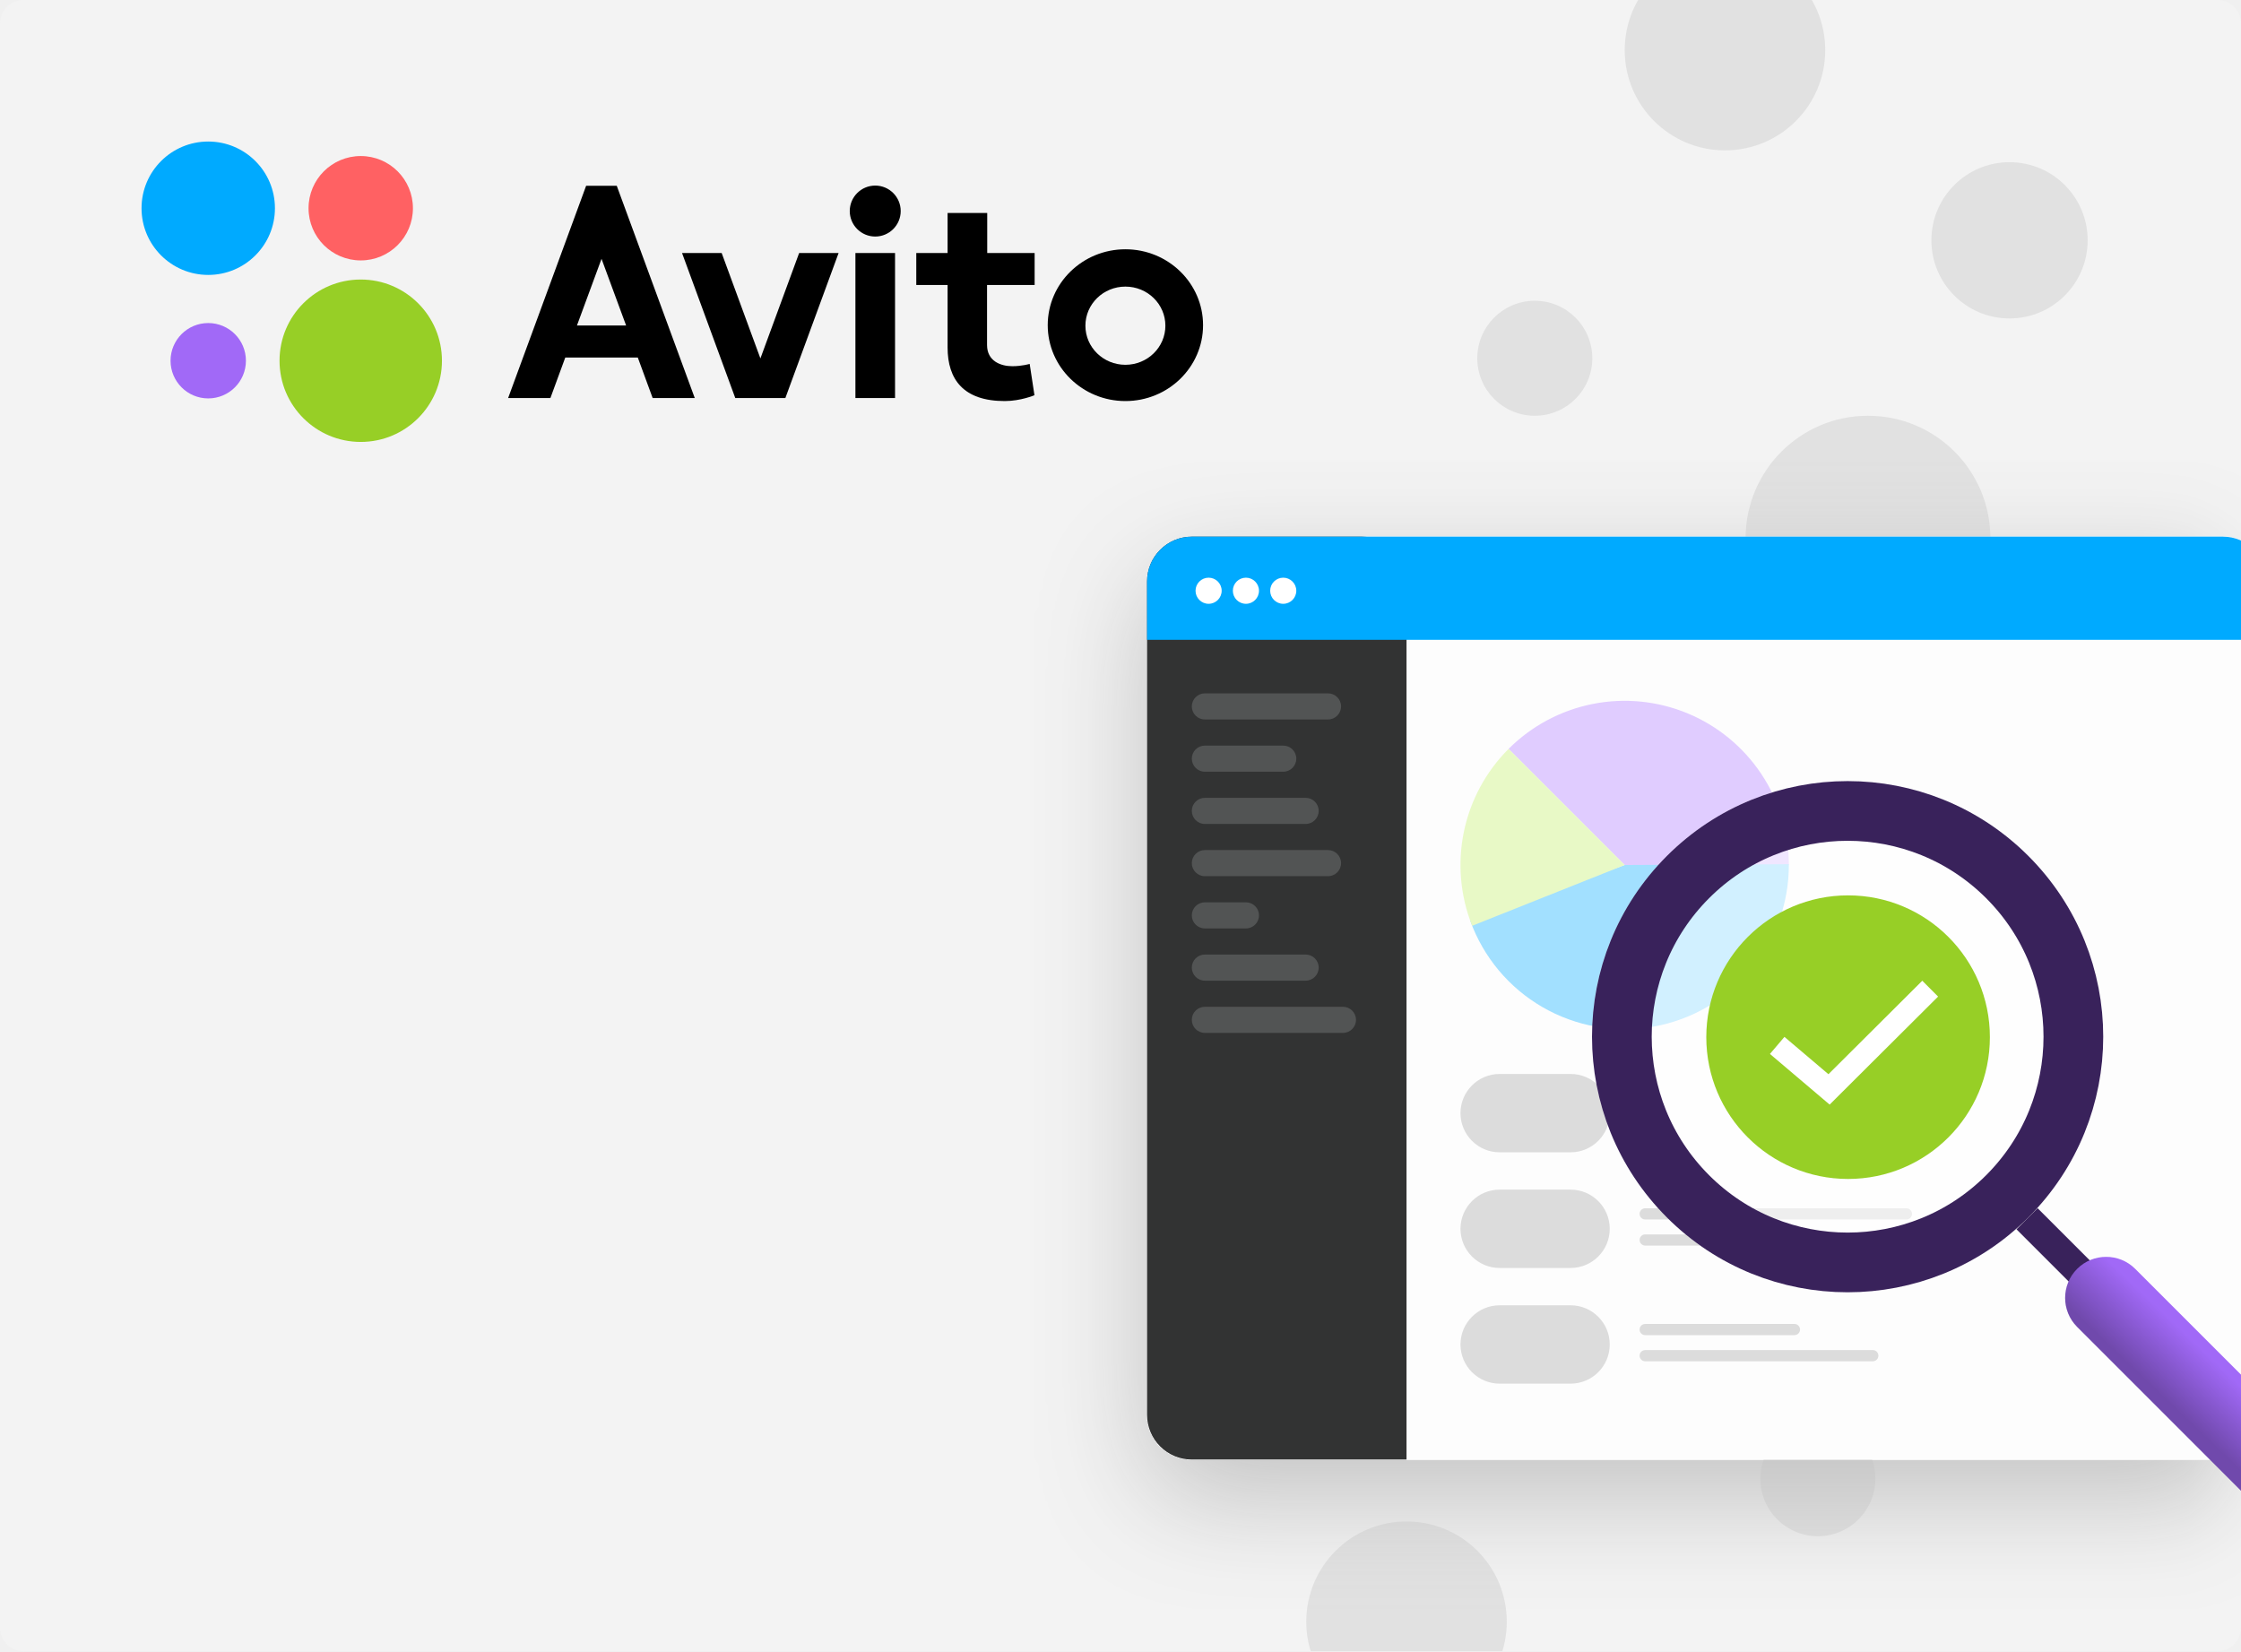
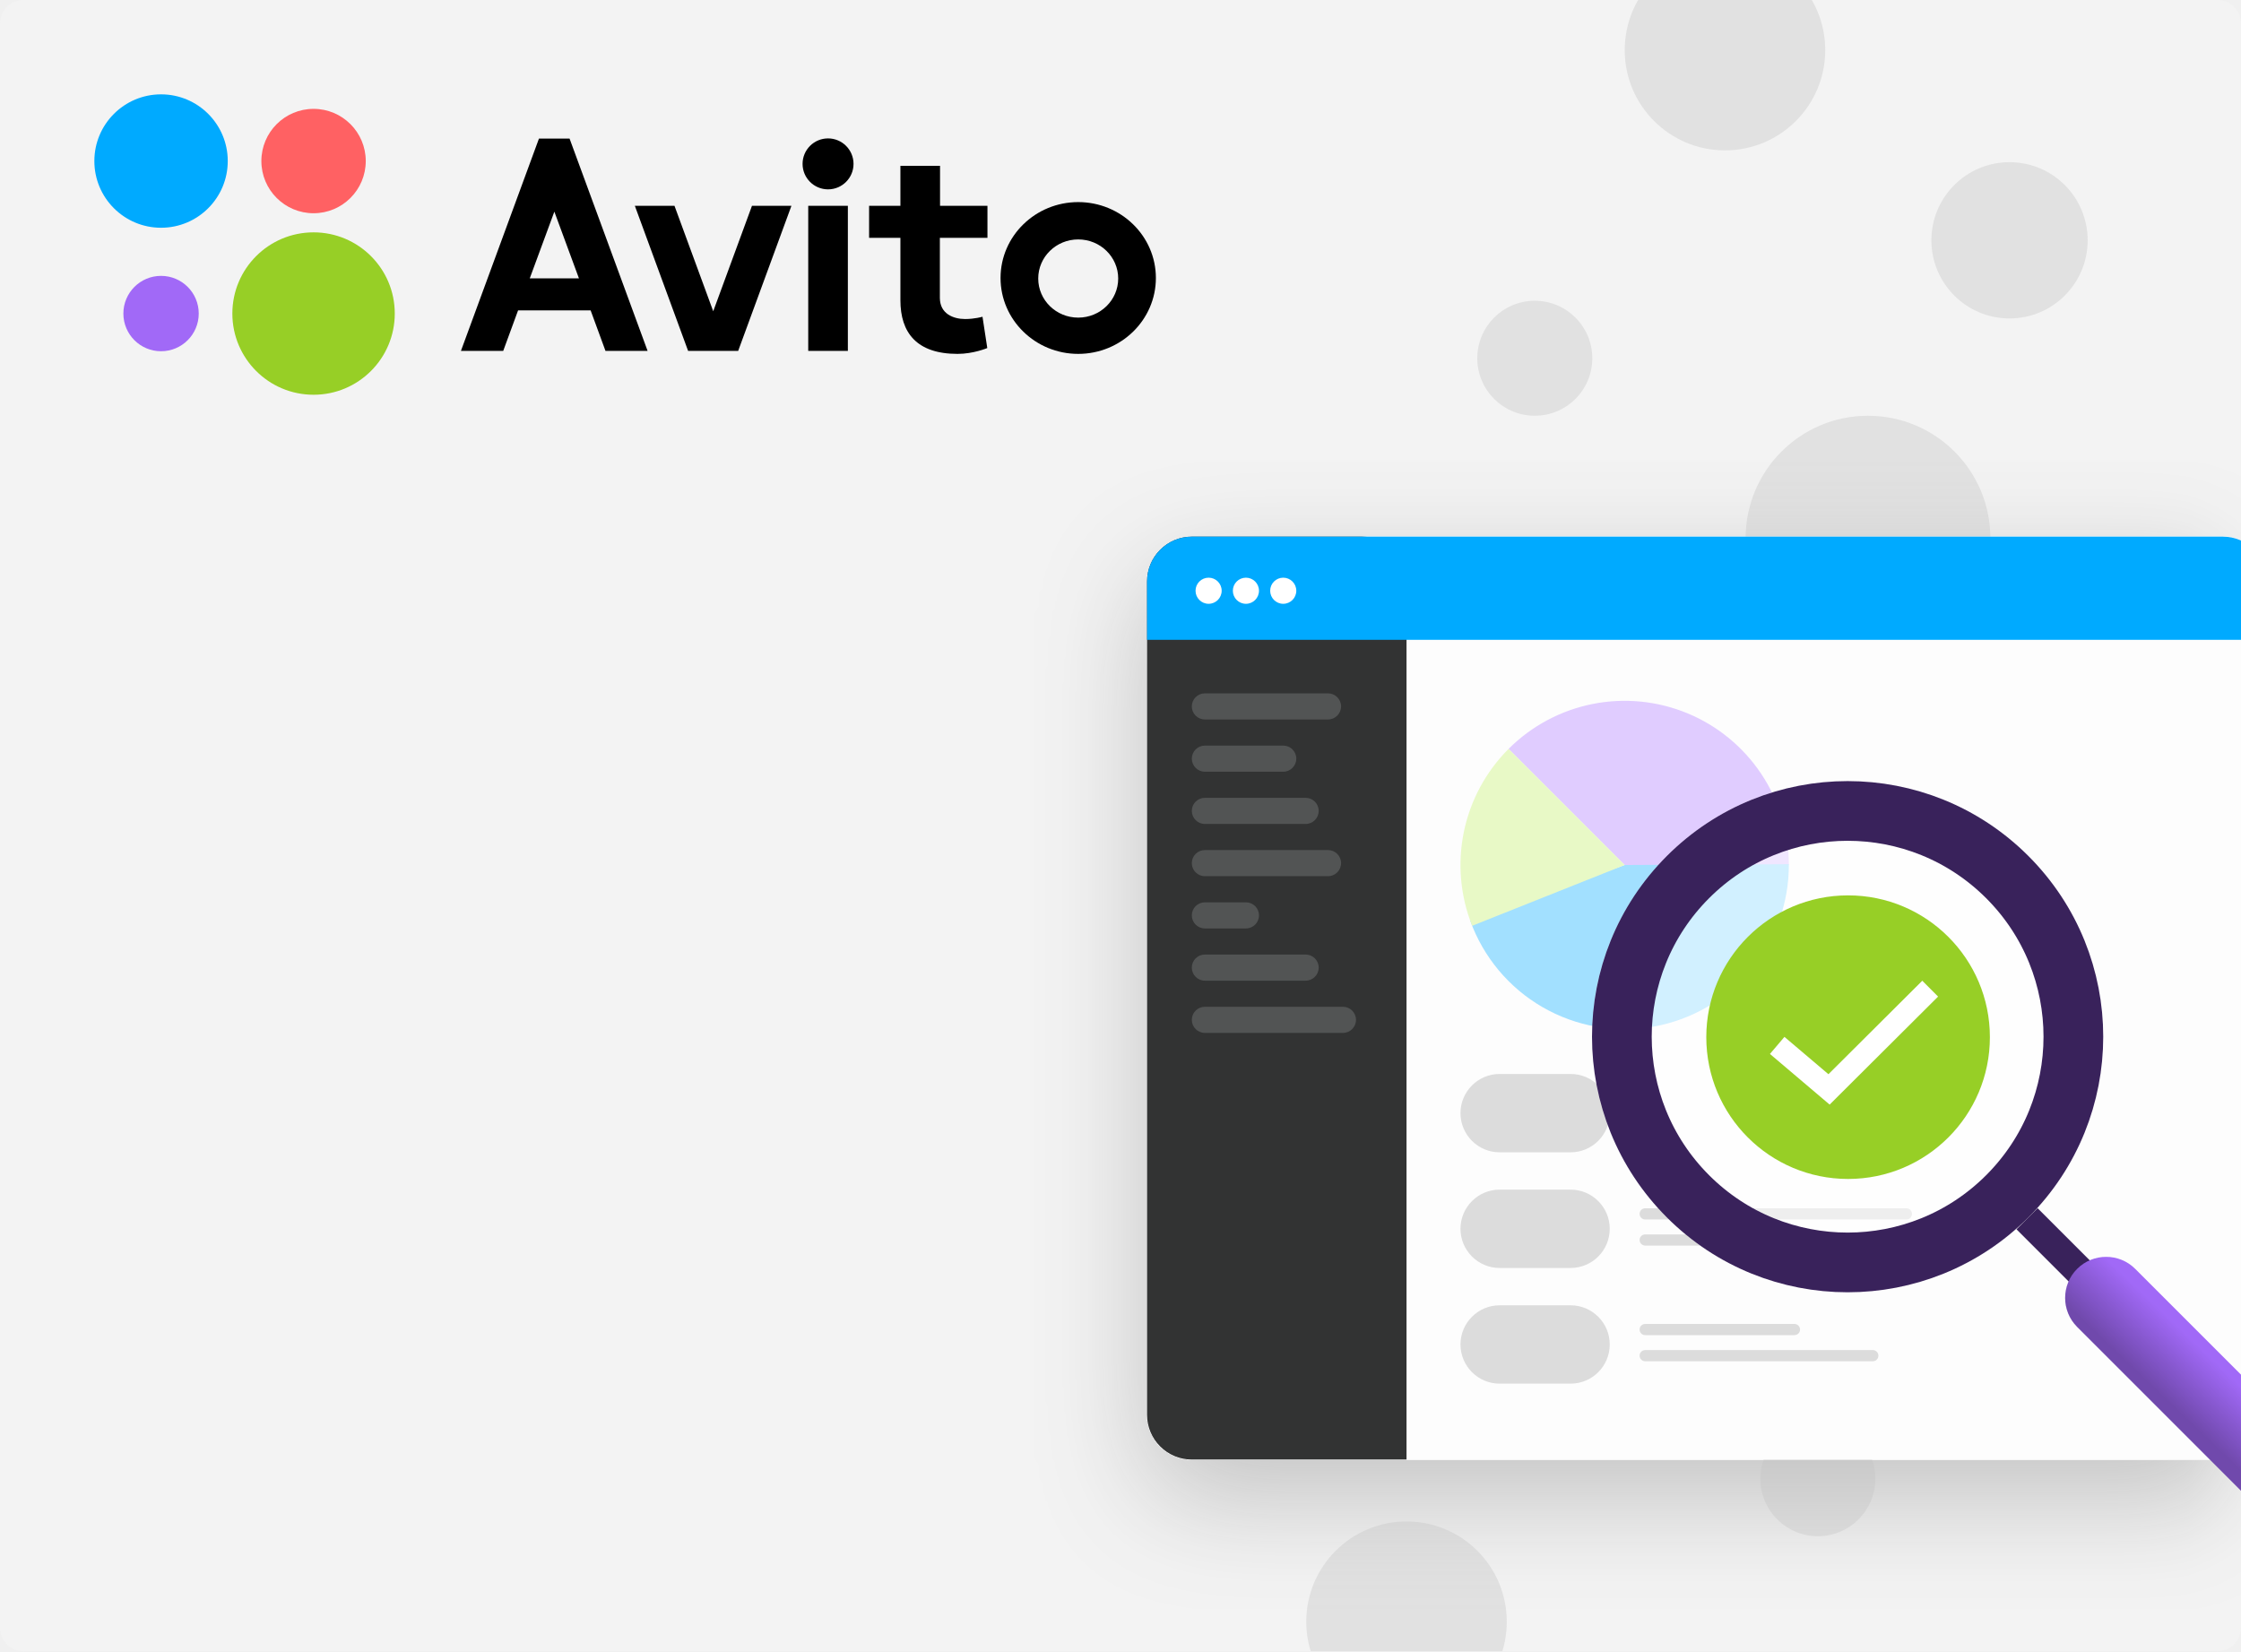
<svg xmlns="http://www.w3.org/2000/svg" width="760" height="560" viewBox="0 0 760 560" fill="none">
  <g clip-path="url(#clip0_4163_1819)">
    <rect width="760" height="560" rx="8" fill="#F3F3F3" />
    <path d="M633.5 224C656.42 224 675 205.42 675 182.5C675 159.58 656.42 141 633.5 141C610.58 141 592 159.58 592 182.5C592 205.42 610.58 224 633.5 224Z" fill="#E1E1E1" />
    <path d="M520.5 141C531.27 141 540 132.27 540 121.5C540 110.73 531.27 102 520.5 102C509.73 102 501 110.73 501 121.5C501 132.27 509.73 141 520.5 141Z" fill="#E1E1E1" />
    <path d="M616.5 521C627.27 521 636 512.27 636 501.5C636 490.73 627.27 482 616.5 482C605.73 482 597 490.73 597 501.5C597 512.27 605.73 521 616.5 521Z" fill="#E1E1E1" />
    <path d="M681.5 108C696.136 108 708 96.135 708 81.5C708 66.865 696.136 55 681.5 55C666.864 55 655 66.865 655 81.5C655 96.135 666.864 108 681.5 108Z" fill="#E1E1E1" />
    <path d="M585 51C603.778 51 619 35.778 619 17C619 -1.778 603.778 -17 585 -17C566.222 -17 551 -1.778 551 17C551 35.778 566.222 51 585 51Z" fill="#E1E1E1" />
    <path d="M477 584C495.778 584 511 568.778 511 550C511 531.222 495.778 516 477 516C458.222 516 443 531.222 443 550C443 568.778 458.222 584 477 584Z" fill="#E1E1E1" />
    <g filter="url(#filter0_d_4163_1819)">
      <rect x="389" y="182" width="380" height="313" rx="15.186" fill="#FDFDFD" />
    </g>
    <path d="M389 197.186C389 188.799 395.799 182 404.186 182H461.814C470.201 182 477 188.799 477 197.186V495H404.186C395.799 495 389 488.201 389 479.814V197.186Z" fill="#323333" />
    <path d="M389 197.186C389 188.799 395.799 182 404.186 182H753.814C762.201 182 769 188.799 769 197.186V217H389V197.186Z" fill="#00AAFF" />
    <circle cx="409.88" cy="200.349" r="4.429" fill="white" />
    <circle cx="422.535" cy="200.349" r="4.429" fill="white" />
    <circle cx="435.19" cy="200.349" r="4.429" fill="white" />
    <rect x="404.186" y="235.15" width="50.619" height="8.858" rx="4.429" fill="#525454" />
    <rect x="404.186" y="252.867" width="35.433" height="8.858" rx="4.429" fill="#525454" />
    <rect x="404.186" y="270.583" width="43.026" height="8.858" rx="4.429" fill="#525454" />
    <rect x="404.186" y="288.3" width="50.619" height="8.858" rx="4.429" fill="#525454" />
    <rect x="404.186" y="306.017" width="22.779" height="8.858" rx="4.429" fill="#525454" />
    <rect x="404.186" y="323.733" width="43.026" height="8.858" rx="4.429" fill="#525454" />
    <rect x="404.186" y="341.45" width="55.681" height="8.858" rx="4.429" fill="#525454" />
    <rect x="495.3" y="442.688" width="50.619" height="26.575" rx="13.287" fill="#DCDCDC" />
    <rect x="556.043" y="449.015" width="54.415" height="3.796" rx="1.898" fill="#DCDCDC" />
    <rect x="556.043" y="457.874" width="80.99" height="3.796" rx="1.898" fill="#DCDCDC" />
    <rect x="495.3" y="403.458" width="50.619" height="26.575" rx="13.287" fill="#DCDCDC" />
    <rect x="556.043" y="409.786" width="92.38" height="3.796" rx="1.898" fill="#DCDCDC" />
    <rect x="556.043" y="418.644" width="80.99" height="3.796" rx="1.898" fill="#DCDCDC" />
    <rect x="495.3" y="364.229" width="50.619" height="26.575" rx="13.287" fill="#DCDCDC" />
    <path d="M606.662 293.362C606.662 282.349 603.396 271.584 597.278 262.427C591.16 253.27 582.463 246.134 572.289 241.919C562.115 237.705 550.919 236.602 540.118 238.751C529.317 240.899 519.396 246.202 511.608 253.989L550.981 293.362H606.662Z" fill="#E0CCFF" />
    <path d="M498.615 312.289C503.077 324.631 511.754 335.001 523.116 341.569C534.479 348.137 547.796 350.48 560.718 348.185C573.64 345.89 585.336 339.104 593.741 329.025C602.147 318.947 606.723 306.223 606.661 293.099L550.981 293.362L498.615 312.289Z" fill="#A2E0FF" />
    <path d="M511.608 253.989C503.911 261.687 498.639 271.472 496.444 282.135C494.249 292.797 495.227 303.869 499.258 313.981L550.981 293.362L511.608 253.989Z" fill="#E8F9C6" />
    <path d="M687.887 412.887C721.739 379.034 721.739 324.148 687.887 290.295C654.034 256.443 599.148 256.443 565.296 290.295C531.443 324.148 531.443 379.034 565.296 412.887C599.148 446.739 654.034 446.739 687.887 412.887Z" fill="white" fill-opacity="0.5" />
    <path d="M680.728 297.454C710.627 327.353 710.627 375.829 680.728 405.728C650.829 435.627 602.353 435.627 572.454 405.728C542.555 375.829 542.555 327.353 572.454 297.454C602.353 267.555 650.829 267.555 680.728 297.454Z" stroke="#39225B" stroke-width="20.248" />
    <rect x="683.86" y="416.913" width="10.124" height="34.168" transform="rotate(-45 683.86 416.913)" fill="#39225B" />
    <rect x="694.598" y="440.179" width="27.84" height="120.362" rx="13.92" transform="rotate(-45 694.598 440.179)" fill="#A169F7" />
    <rect x="694.598" y="440.179" width="27.84" height="120.362" rx="13.92" transform="rotate(-45 694.598 440.179)" fill="url(#paint0_linear_4163_1819)" fill-opacity="0.3" />
    <path d="M626.751 399.839C653.309 399.839 674.839 378.309 674.839 351.751C674.839 325.193 653.309 303.663 626.751 303.663C600.193 303.663 578.663 325.193 578.663 351.751C578.663 378.309 600.193 399.839 626.751 399.839Z" fill="#97CF26" />
    <path d="M602.707 354.548L620.29 369.468L654.592 335.3" stroke="white" stroke-width="7.593" />
-     <path d="M122.34 149.88C137.55 149.88 149.88 137.55 149.88 122.34C149.88 107.13 137.55 94.8 122.34 94.8C107.13 94.8 94.8 107.13 94.8 122.34C94.8 137.55 107.13 149.88 122.34 149.88Z" fill="#97CF26" />
-     <path d="M70.62 135.12C77.678 135.12 83.4 129.398 83.4 122.34C83.4 115.282 77.678 109.56 70.62 109.56C63.562 109.56 57.84 115.282 57.84 122.34C57.84 129.398 63.562 135.12 70.62 135.12Z" fill="#A169F7" />
-     <path d="M122.34 88.32C132.115 88.32 140.04 80.395 140.04 70.62C140.04 60.844 132.115 52.92 122.34 52.92C112.565 52.92 104.64 60.844 104.64 70.62C104.64 80.395 112.565 88.32 122.34 88.32Z" fill="#FF6163" />
-     <path d="M70.62 93.24C83.113 93.24 93.24 83.113 93.24 70.62C93.24 58.127 83.113 48 70.62 48C58.127 48 48 58.127 48 70.62C48 83.113 58.127 93.24 70.62 93.24Z" fill="#00AAFF" />
-     <path d="M221.34 135H235.62L209.16 63H198.78L172.32 135H186.66L191.7 121.26H216.3L221.34 135L195.66 110.4L204 87.78L212.34 110.4H195.66L221.34 135Z" fill="black" />
-     <path d="M271.02 85.8L257.88 121.56L244.74 85.8H231.3L249.36 135H266.34L284.4 85.8H271.02Z" fill="black" />
-     <path d="M290.1 85.8H303.54V135H290.1V85.8Z" fill="black" />
-     <path d="M296.82 80.22C301.592 80.22 305.46 76.352 305.46 71.58C305.46 66.808 301.592 62.94 296.82 62.94C292.048 62.94 288.18 66.808 288.18 71.58C288.18 76.352 292.048 80.22 296.82 80.22Z" fill="black" />
-     <path d="M350.88 96.66V85.8H334.8V72.24H321.36V85.8H310.74V96.66H321.36V117.84C321.36 128.76 326.82 136.02 340.74 136.02C346.14 136.02 350.82 134.04 350.82 134.04L349.2 123.42C349.2 123.42 346.56 124.2 343.32 124.2C339.36 124.2 334.74 122.46 334.74 117V96.66H350.88Z" fill="black" />
-     <path d="M381.66 123.72C374.16 123.72 368.1 117.78 368.1 110.46C368.1 103.14 374.16 97.2 381.66 97.2C389.16 97.2 395.22 103.14 395.22 110.46C395.22 117.78 389.16 123.72 381.66 123.72ZM381.66 84.54C367.14 84.54 355.32 96.06 355.32 110.28C355.32 124.5 367.14 136.02 381.66 136.02C396.18 136.02 408 124.5 408 110.28C408 96.06 396.18 84.54 381.66 84.54Z" fill="black" />
+     <path d="M106.34 133.88C121.55 133.88 133.88 121.55 133.88 106.34C133.88 91.13 121.55 78.8 106.34 78.8C91.13 78.8 78.8 91.13 78.8 106.34C78.8 121.55 91.13 133.88 106.34 133.88Z" fill="#97CF26" />
+     <path d="M54.62 119.12C61.678 119.12 67.4 113.398 67.4 106.34C67.4 99.282 61.678 93.56 54.62 93.56C47.562 93.56 41.84 99.282 41.84 106.34C41.84 113.398 47.562 119.12 54.62 119.12Z" fill="#A169F7" />
+     <path d="M106.34 72.32C116.115 72.32 124.04 64.395 124.04 54.62C124.04 44.844 116.115 36.92 106.34 36.92C96.564 36.92 88.64 44.844 88.64 54.62C88.64 64.395 96.564 72.32 106.34 72.32Z" fill="#FF6163" />
+     <path d="M54.62 77.24C67.113 77.24 77.24 67.113 77.24 54.62C77.24 42.127 67.113 32 54.62 32C42.127 32 32 42.127 32 54.62C32 67.113 42.127 77.24 54.62 77.24Z" fill="#00AAFF" />
+     <path d="M205.34 119H219.62L193.16 47H182.78L156.32 119H170.66L175.7 105.26H200.3L205.34 119L179.66 94.4L188 71.78L196.34 94.4H179.66L205.34 119Z" fill="black" />
+     <path d="M255.02 69.8L241.88 105.56L228.74 69.8H215.3L233.36 119H250.34L268.4 69.8H255.02Z" fill="black" />
+     <path d="M274.1 69.8H287.54V119H274.1V69.8Z" fill="black" />
+     <path d="M280.82 64.22C285.592 64.22 289.46 60.352 289.46 55.58C289.46 50.808 285.592 46.94 280.82 46.94C276.048 46.94 272.18 50.808 272.18 55.58C272.18 60.352 276.048 64.22 280.82 64.22Z" fill="black" />
+     <path d="M334.88 80.66V69.8H318.8V56.24H305.36V69.8H294.74V80.66H305.36V101.84C305.36 112.76 310.82 120.02 324.74 120.02C330.14 120.02 334.82 118.04 334.82 118.04L333.2 107.42C333.2 107.42 330.56 108.2 327.32 108.2C323.36 108.2 318.74 106.46 318.74 101V80.66H334.88Z" fill="black" />
+     <path d="M365.66 107.72C358.16 107.72 352.1 101.78 352.1 94.46C352.1 87.14 358.16 81.2 365.66 81.2C373.16 81.2 379.22 87.14 379.22 94.46C379.22 101.78 373.16 107.72 365.66 107.72ZM365.66 68.54C351.14 68.54 339.32 80.06 339.32 94.28C339.32 108.5 351.14 120.02 365.66 120.02C380.18 120.02 392 108.5 392 94.28C392 80.06 380.18 68.54 365.66 68.54Z" fill="black" />
  </g>
  <defs>
    <filter id="filter0_d_4163_1819" x="351.036" y="156.69" width="455.929" height="388.929" filterUnits="userSpaceOnUse" color-interpolation-filters="sRGB">
      <feFlood flood-opacity="0" result="BackgroundImageFix" />
      <feColorMatrix in="SourceAlpha" type="matrix" values="0 0 0 0 0 0 0 0 0 0 0 0 0 0 0 0 0 0 127 0" result="hardAlpha" />
      <feOffset dy="12.655" />
      <feGaussianBlur stdDeviation="18.982" />
      <feComposite in2="hardAlpha" operator="out" />
      <feColorMatrix type="matrix" values="0 0 0 0 0.762 0 0 0 0 0.762 0 0 0 0 0.762 0 0 0 1 0" />
      <feBlend mode="normal" in2="BackgroundImageFix" result="effect1_dropShadow_4163_1819" />
      <feBlend mode="normal" in="SourceGraphic" in2="effect1_dropShadow_4163_1819" result="shape" />
    </filter>
    <linearGradient id="paint0_linear_4163_1819" x1="698.413" y1="481.96" x2="719.02" y2="481.451" gradientUnits="userSpaceOnUse">
      <stop />
      <stop offset="1" stop-opacity="0" />
    </linearGradient>
    <clipPath id="clip0_4163_1819">
      <rect width="760" height="560" rx="8" fill="white" />
    </clipPath>
  </defs>
</svg>
